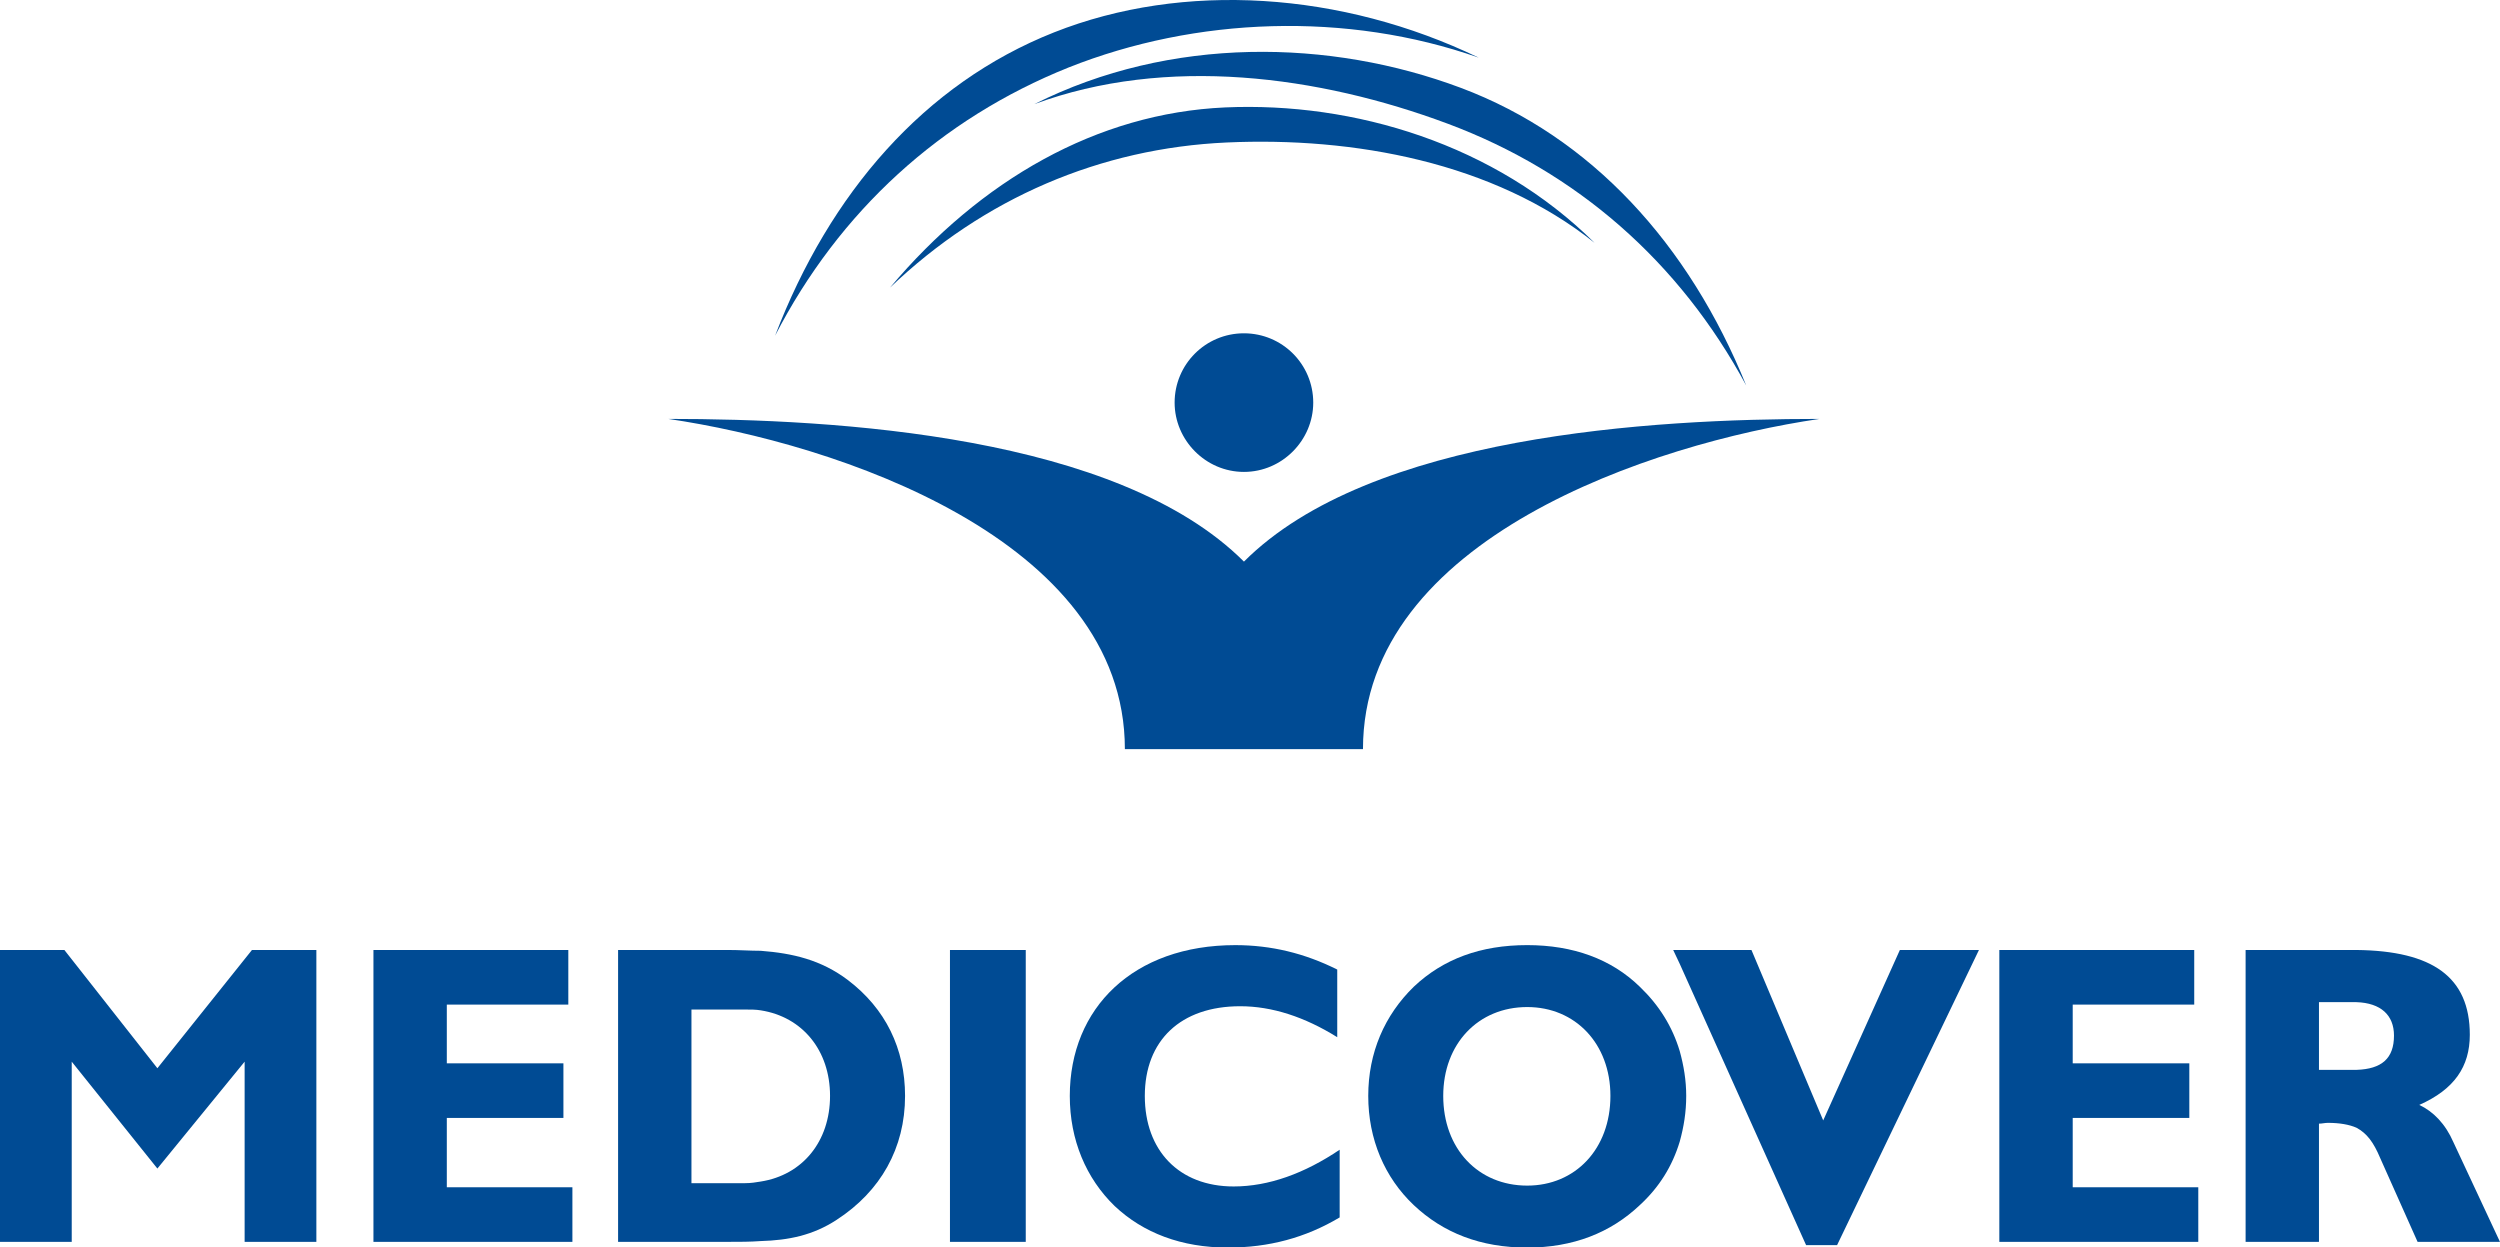
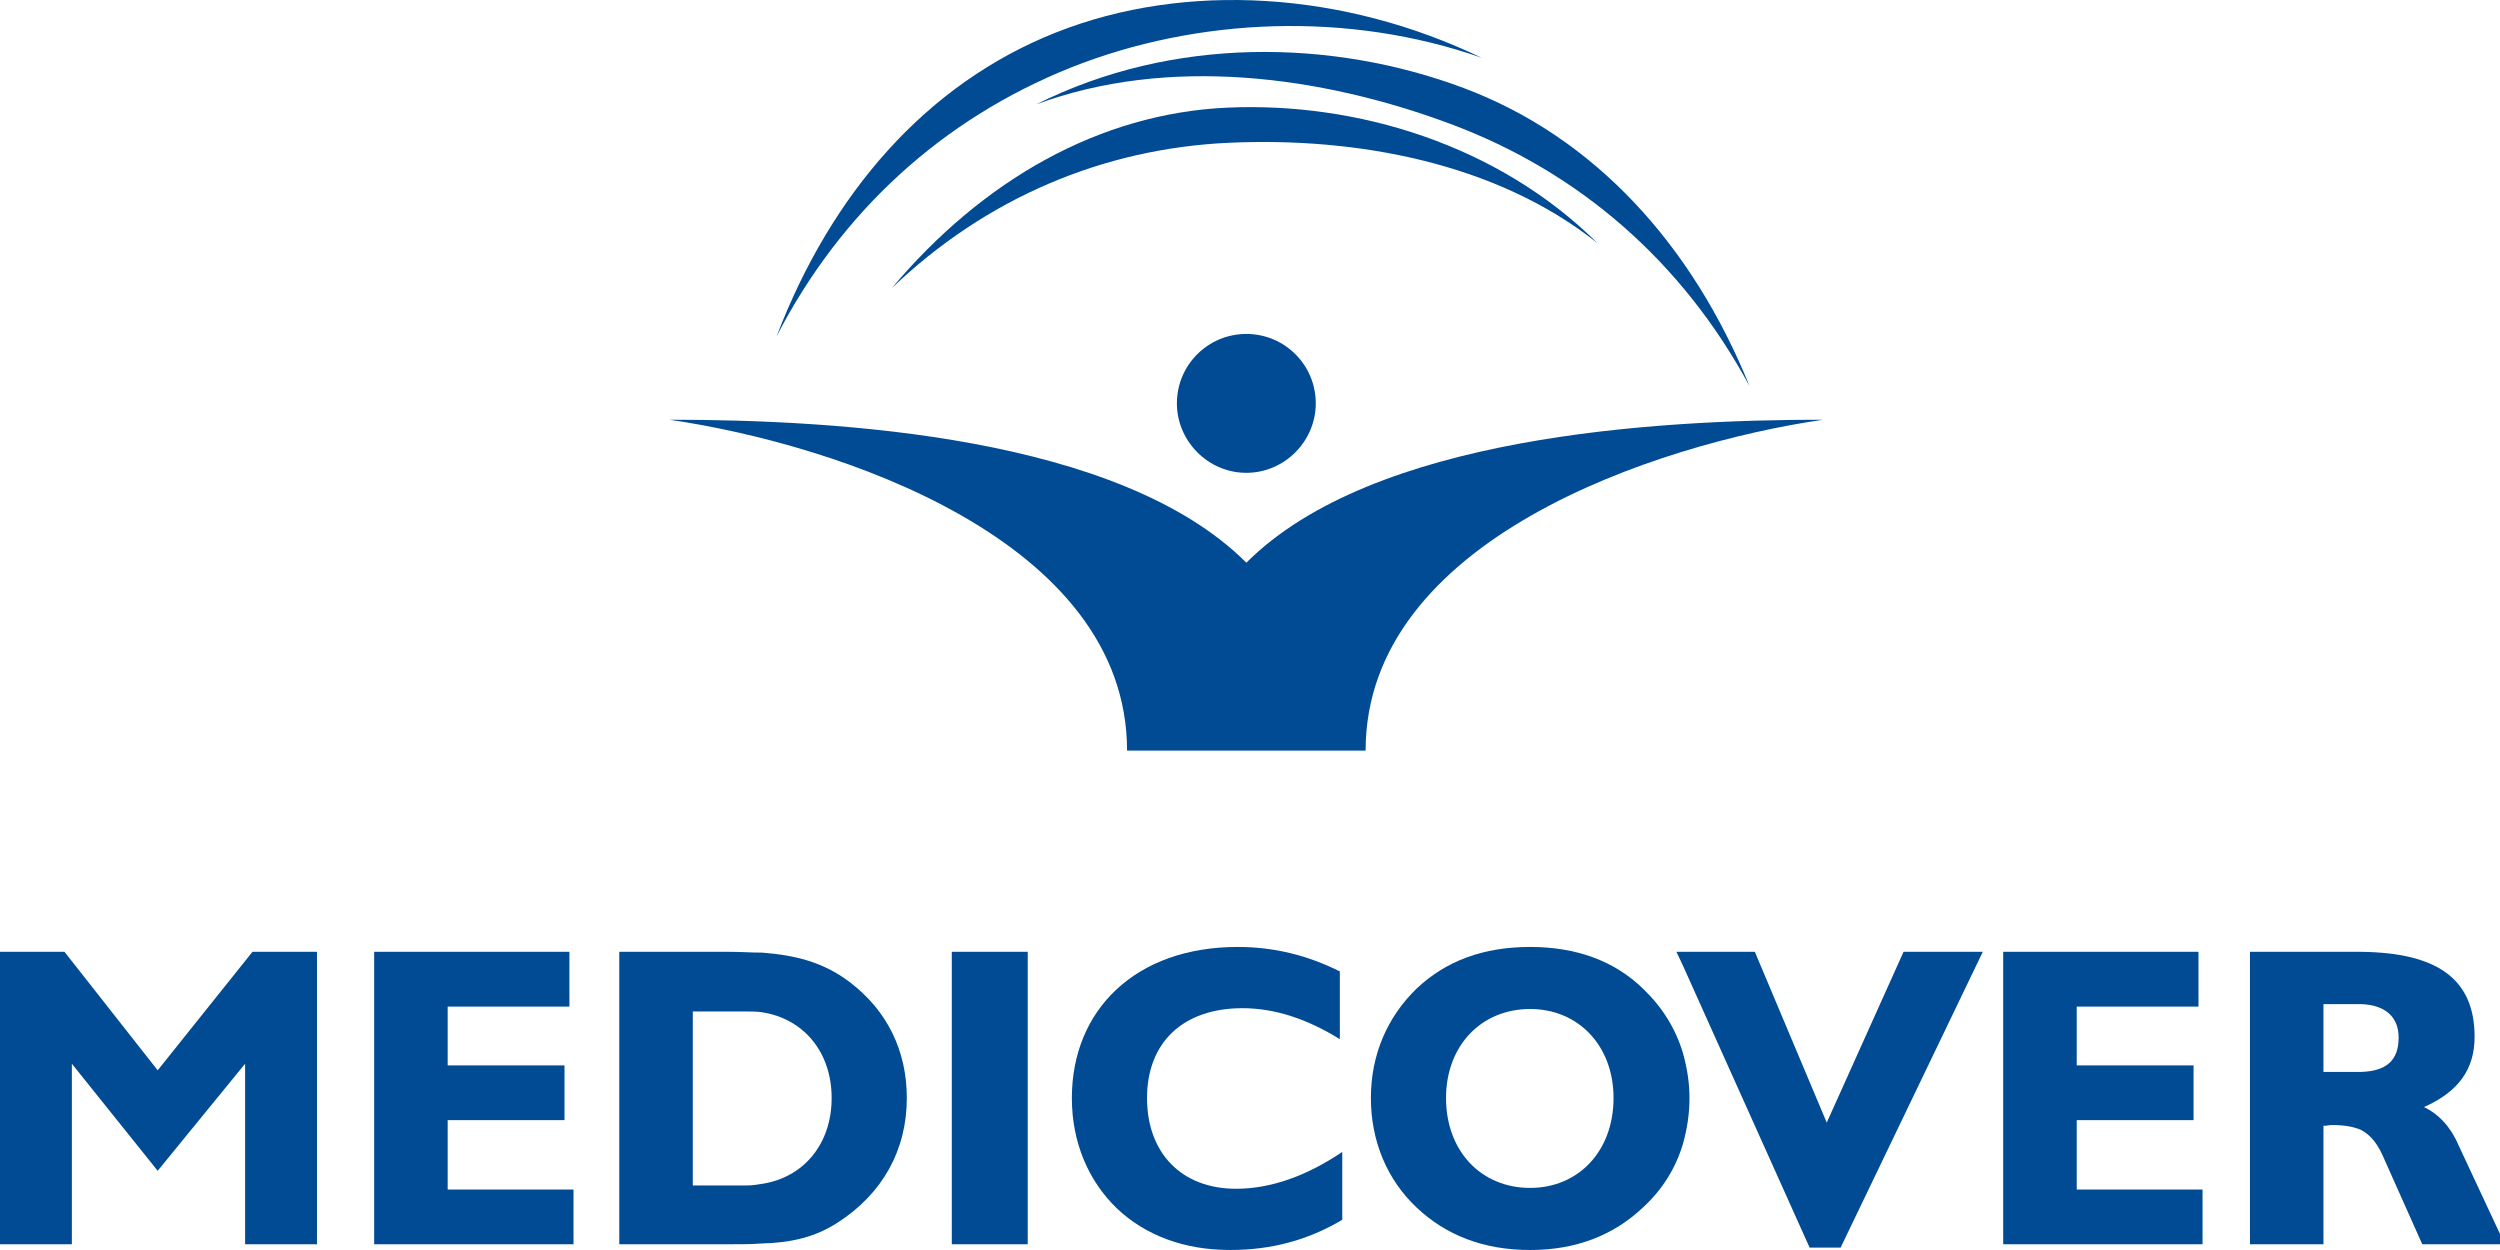
- <svg xmlns="http://www.w3.org/2000/svg" fill="none">
+ <svg xmlns="http://www.w3.org/2000/svg" viewBox="0 0 240 120" fill="none">
  <path d="M140.509 8.449C153.059 13.154 162.467 23.506 167.96 37.077C161.53 25.156 151.647 16.525 139.251 11.899C126.859 7.273 112.195 5.314 99.486 10.018C112.589 3.431 127.962 3.745 140.509 8.449Z" fill="#004B94" />
  <path d="M101.373 3.119C88.902 8.06 79.807 18.569 74.55 32.294C80.742 20.292 90.47 11.431 102.785 6.49C115.017 1.628 129.531 1.078 142.235 5.547C129.06 -0.802 113.844 -1.824 101.373 3.119Z" fill="#004B94" />
  <path d="M117.844 10.332C105.527 10.882 94.317 17.31 85.607 27.664C94.631 19.038 105.845 14.253 117.999 13.705C130.158 13.155 143.648 15.586 153.371 23.355C143.802 13.863 130.234 9.784 117.844 10.332Z" fill="#004B94" />
  <path d="M119.648 45.391C123.337 45.391 126.315 42.335 126.315 38.725C126.315 35.037 123.337 32.059 119.648 32.059C115.963 32.059 112.982 35.037 112.982 38.725C112.982 42.335 115.963 45.391 119.648 45.391Z" fill="#004B94" />
  <path d="M131.099 72.056C131.099 51.821 158.941 42.645 175.019 40.293C158.86 40.293 131.804 41.859 119.65 54.019C107.488 41.859 80.432 40.293 64.272 40.293C80.353 42.645 108.197 51.821 108.197 72.056H131.099Z" fill="#004B94" />
  <path d="M211.444 119.451V114.197H199.366V107.53H210.582V102.278H199.366V96.631H211.054V91.376H192.307V119.451L211.444 119.451ZM128.857 117.099V110.587C125.483 112.863 122.036 114.121 118.662 114.121C113.407 114.121 110.115 110.669 110.115 105.414C110.115 100.078 113.565 96.786 119.288 96.786C122.35 96.786 125.483 97.807 128.624 99.764V93.257C125.483 91.688 122.269 90.908 118.817 90.908C109.018 90.908 102.899 96.943 102.899 105.414C102.899 109.647 104.465 113.336 107.213 116.002C109.958 118.59 113.641 119.999 118.109 119.999C122.036 119.998 125.564 119.061 128.857 117.099ZM98.663 91.376H91.373V119.451H98.663V91.376ZM55.057 119.451V114.197H42.977V107.53H54.193V102.278H42.977V96.631H54.664V91.376H35.92V119.451L55.057 119.451ZM30.43 119.451V91.376H24.235L15.138 102.75L6.192 91.376H0V119.451H6.899V102.118L15.138 112.397L23.53 102.118V119.451L30.43 119.451Z" fill="#004B94" />
  <path d="M81.567 94.276C78.973 92.314 76.231 91.689 73.174 91.453C72.152 91.453 71.136 91.374 69.96 91.374H59.451V119.449H69.96C71.136 119.449 72.152 119.449 73.174 119.373C75.838 119.297 78.193 118.823 80.466 117.335C84.702 114.59 87.054 110.433 87.054 105.412C87.054 100.864 85.174 97.022 81.567 94.276ZM73.174 113.647C72.7 113.726 72.231 113.804 71.684 113.804H66.508V97.103H71.684C72.231 97.103 72.7 97.103 73.174 97.181C77.174 97.807 79.838 101.021 79.838 105.411C79.838 109.807 77.174 113.021 73.174 113.647Z" fill="#004B94" />
  <path d="M161.567 101.102C160.857 98.744 159.599 96.706 157.719 94.904C154.977 92.235 151.294 90.907 146.896 90.907C142.422 90.907 138.82 92.235 135.993 94.904C133.172 97.649 131.606 101.256 131.606 105.411C131.606 109.57 133.172 113.258 135.993 115.922C138.82 118.589 142.422 120 146.896 120C151.294 120 154.901 118.588 157.719 115.922C159.6 114.196 160.857 112.158 161.567 109.806C161.957 108.394 162.19 106.983 162.19 105.411C162.19 103.92 161.957 102.514 161.567 101.102ZM146.895 114.039C142.191 114.039 138.819 110.511 138.819 105.411C138.819 100.389 142.191 96.864 146.895 96.864C151.526 96.864 154.9 100.389 154.9 105.411C154.9 110.511 151.526 114.039 146.895 114.039Z" fill="#004B94" />
  <path d="M182.741 91.375L175.367 107.77L168.465 91.375H160.937L161.568 92.711L173.722 119.767H176.7L190.347 91.375H182.741Z" fill="#004B94" />
  <path d="M235.992 109.883C235.209 108.079 234.033 106.903 232.7 106.277C236.073 104.786 237.561 102.591 237.561 99.531C237.561 93.963 233.957 91.456 226.659 91.375H215.996V119.452H223.052V108.079C223.369 108.079 223.6 108.003 223.916 108.003C225.011 108.003 225.952 108.16 226.659 108.471C227.678 109.022 228.306 109.883 228.933 111.371L232.539 119.452H240.463L235.992 109.883ZM226.659 102.905H223.052V96.394H226.659C229.011 96.472 230.268 97.648 230.268 99.608C230.269 101.805 229.092 102.827 226.659 102.905Z" fill="#004B94" />
</svg>
